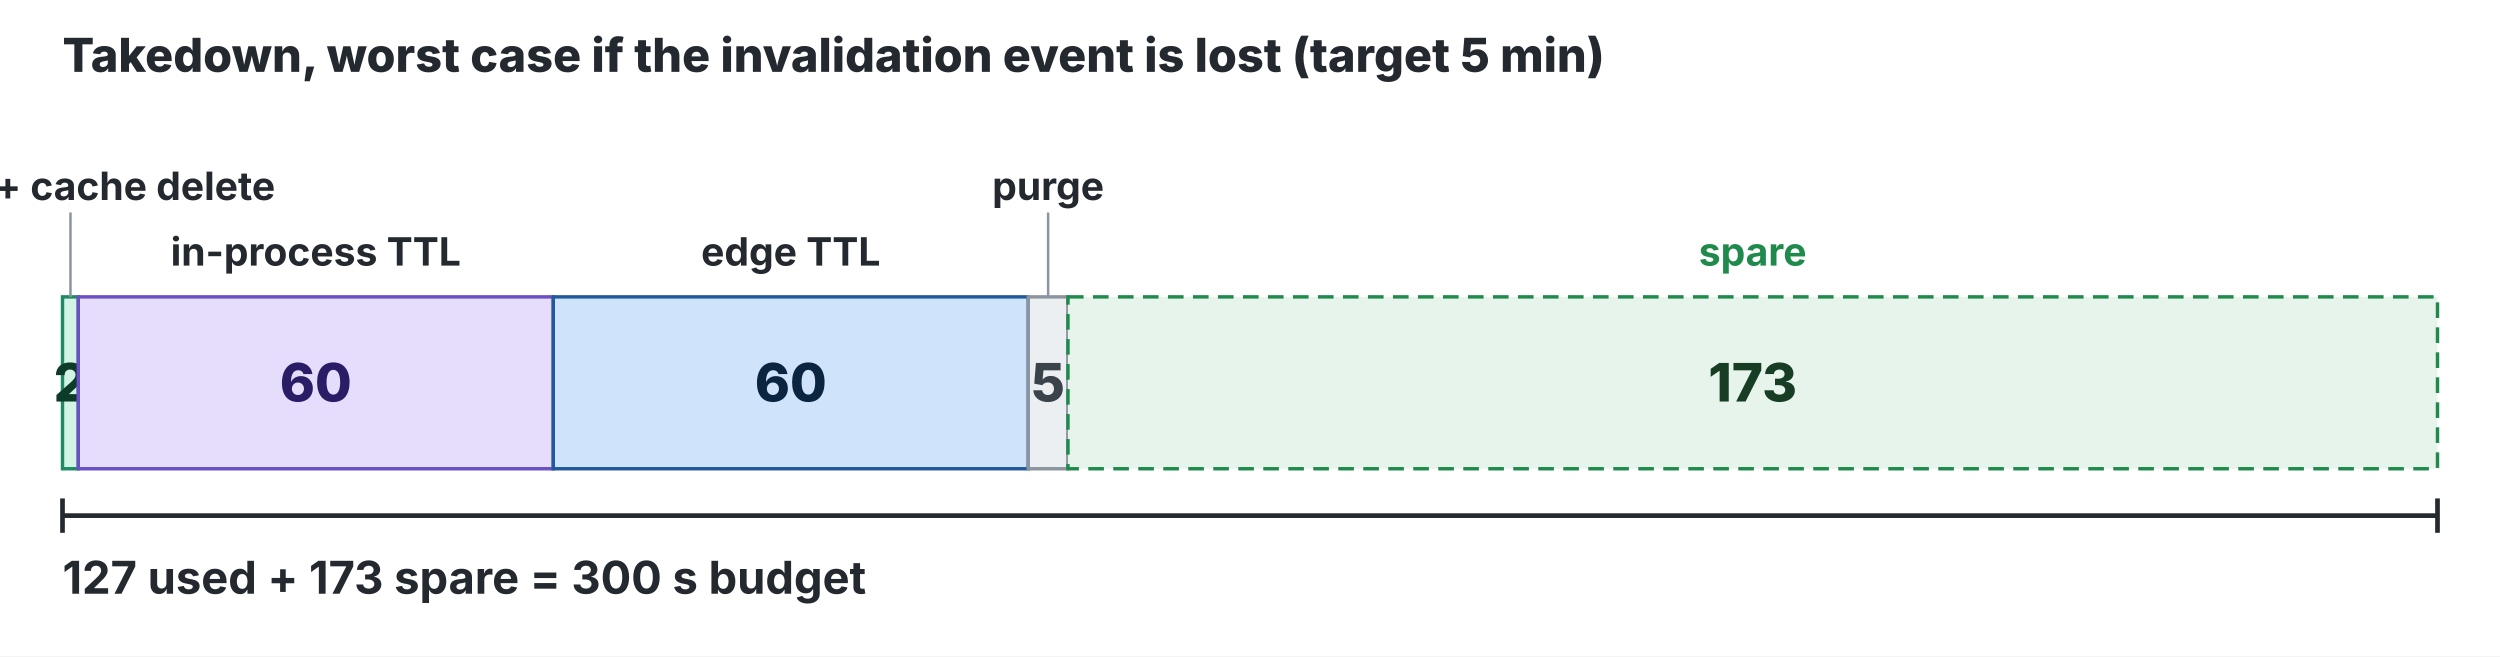
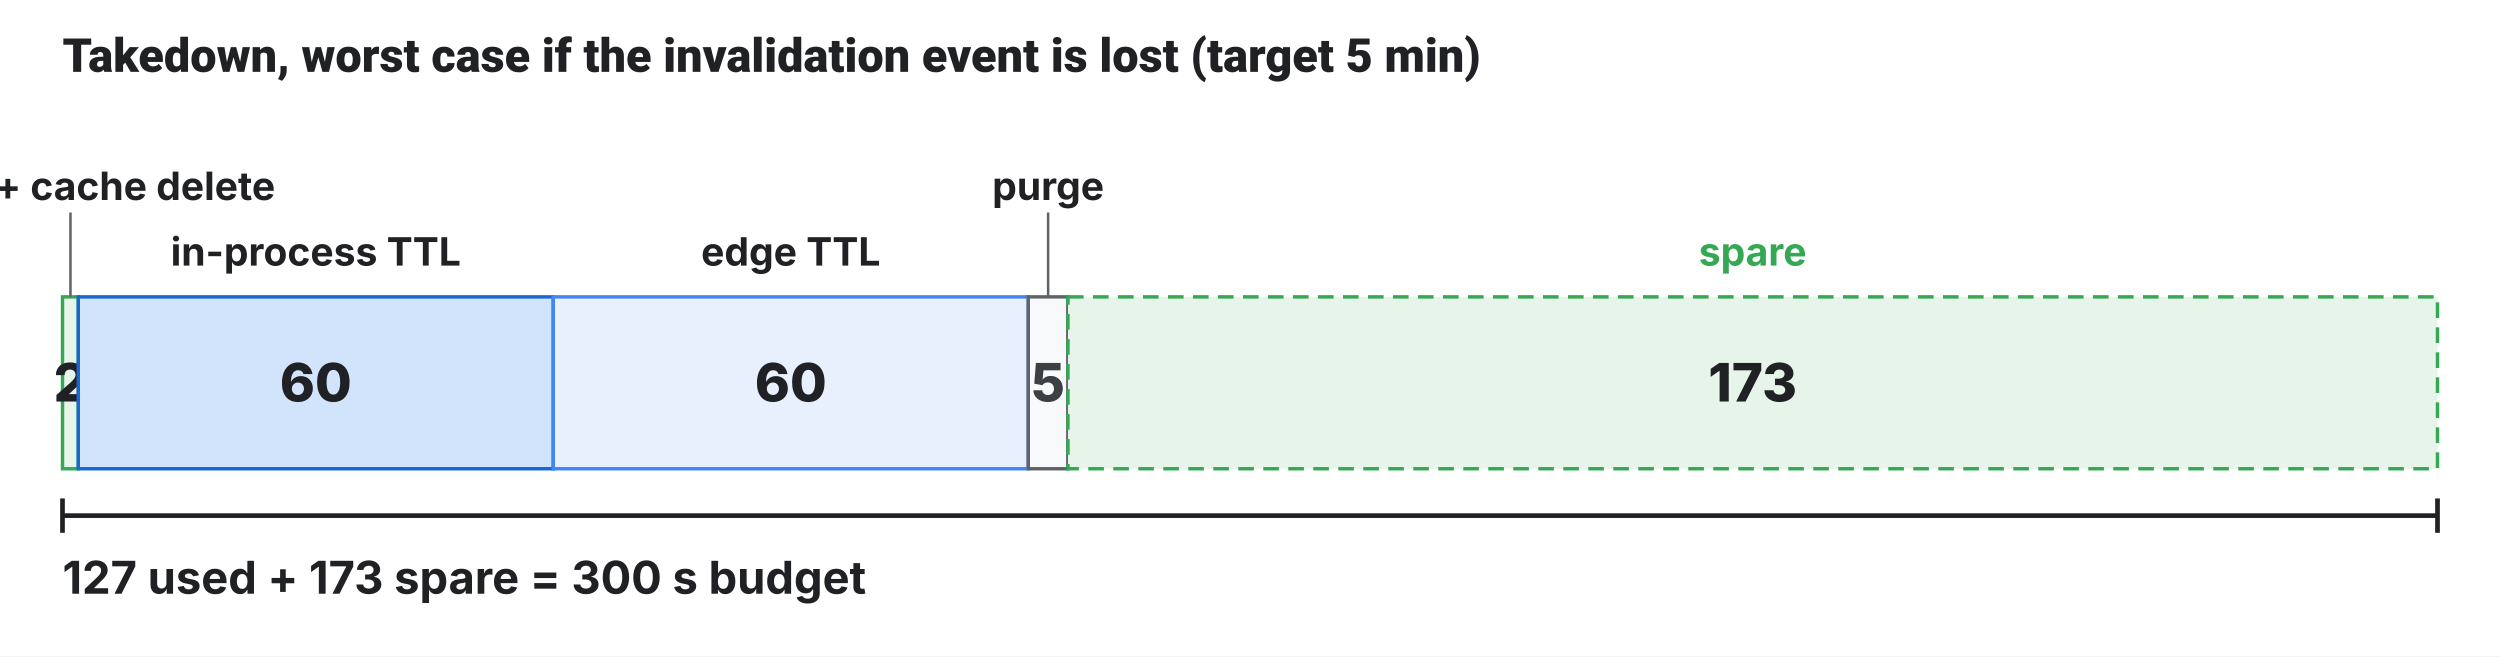
<svg xmlns="http://www.w3.org/2000/svg" class="budget" viewBox="0 0 1600 420" width="1600" height="420">
  <rect width="1600" height="420" fill="#ffffff" />
-   <text x="40" y="46" font-family="Inter, Helvetica, Arial, sans-serif" font-size="30" font-weight="800" fill="#24292f">Takedown, worst case if the invalidation event is lost (target 5 min)</text>
-   <rect x="40.0" y="190" width="10.1" height="110" fill="#d3f3e6" stroke="#1f8a63" stroke-width="2.2" />
-   <text x="45.1" y="257.0" text-anchor="middle" font-family="Inter, Helvetica, Arial, sans-serif" font-size="34" font-weight="800" fill="#0d3b2a">2</text>
-   <line x1="45.1" y1="136" x2="45.1" y2="190" stroke="#8c959f" stroke-width="1.6" />
-   <text x="45.1" y="128" text-anchor="middle" font-family="Inter, Helvetica, Arial, sans-serif" font-size="25" font-weight="700" fill="#24292f" paint-order="stroke" stroke="#ffffff" stroke-width="5">status + cache delete</text>
-   <rect x="50.1" y="190" width="304.0" height="110" fill="#e6dcfb" stroke="#6b4fc4" stroke-width="2.2" />
-   <text x="202.1" y="257.0" text-anchor="middle" font-family="Inter, Helvetica, Arial, sans-serif" font-size="34" font-weight="800" fill="#2a1d66">60</text>
-   <text x="202.1" y="170" text-anchor="middle" font-family="Inter, Helvetica, Arial, sans-serif" font-size="25" font-weight="700" fill="#24292f" paint-order="stroke" stroke="#ffffff" stroke-width="5">in-process TTL</text>
-   <rect x="354.1" y="190" width="304.0" height="110" fill="#cfe3fb" stroke="#215a9a" stroke-width="2.2" />
-   <text x="506.1" y="257.0" text-anchor="middle" font-family="Inter, Helvetica, Arial, sans-serif" font-size="34" font-weight="800" fill="#0b2540">60</text>
-   <text x="506.1" y="170" text-anchor="middle" font-family="Inter, Helvetica, Arial, sans-serif" font-size="25" font-weight="700" fill="#24292f" paint-order="stroke" stroke="#ffffff" stroke-width="5">edge TTL</text>
-   <rect x="658.1" y="190" width="25.3" height="110" fill="#eceff2" stroke="#8c959f" stroke-width="2.2" />
-   <text x="670.8" y="257.0" text-anchor="middle" font-family="Inter, Helvetica, Arial, sans-serif" font-size="34" font-weight="800" fill="#3a424a">5</text>
-   <line x1="670.8" y1="136" x2="670.8" y2="190" stroke="#8c959f" stroke-width="1.6" />
-   <text x="670.8" y="128" text-anchor="middle" font-family="Inter, Helvetica, Arial, sans-serif" font-size="25" font-weight="700" fill="#24292f" paint-order="stroke" stroke="#ffffff" stroke-width="5">purge</text>
-   <rect x="683.5" y="190" width="876.5" height="110" fill="#e7f4ec" stroke="#1f8a4c" stroke-width="2.2" stroke-dasharray="10 6" />
-   <text x="1121.7" y="257.0" text-anchor="middle" font-family="Inter, Helvetica, Arial, sans-serif" font-size="34" font-weight="800" fill="#173d24">173</text>
-   <text x="1121.7" y="170" text-anchor="middle" font-family="Inter, Helvetica, Arial, sans-serif" font-size="25" font-weight="700" fill="#1f8a4c" paint-order="stroke" stroke="#ffffff" stroke-width="5">spare</text>
-   <line x1="40" y1="330" x2="1560.0" y2="330" stroke="#24292f" stroke-width="3" />
-   <line x1="40" y1="319" x2="40" y2="341" stroke="#24292f" stroke-width="3" />
-   <line x1="1560.0" y1="319" x2="1560.0" y2="341" stroke="#24292f" stroke-width="3" />
-   <text x="40" y="380" font-family="Inter, Helvetica, Arial, sans-serif" font-size="29" font-weight="700" fill="#24292f">127 used + 173 spare = 300 s budget</text>
+   <text x="40" y="46" font-family="'Plus Jakarta Sans', 'Google Sans', Roboto, sans-serif" font-size="30" font-weight="800" fill="#202124">Takedown, worst case if the invalidation event is lost (target 5 min)</text>
+   <rect x="40.0" y="190" width="10.1" height="110" fill="#e6f4ea" stroke="#34a853" stroke-width="2.2" />
+   <text x="45.1" y="257.0" text-anchor="middle" font-family="Inter, Roboto, sans-serif" font-size="34" font-weight="800" fill="#202124">2</text>
+   <line x1="45.1" y1="136" x2="45.1" y2="190" stroke="#5f6368" stroke-width="1.6" />
+   <text x="45.1" y="128" text-anchor="middle" font-family="Inter, Roboto, sans-serif" font-size="25" font-weight="700" fill="#202124" paint-order="stroke" stroke="#ffffff" stroke-width="5">status + cache delete</text>
+   <rect x="50.1" y="190" width="304.0" height="110" fill="#d2e3fc" stroke="#1967d2" stroke-width="2.2" />
+   <text x="202.1" y="257.0" text-anchor="middle" font-family="Inter, Roboto, sans-serif" font-size="34" font-weight="800" fill="#202124">60</text>
+   <text x="202.1" y="170" text-anchor="middle" font-family="Inter, Roboto, sans-serif" font-size="25" font-weight="700" fill="#202124" paint-order="stroke" stroke="#ffffff" stroke-width="5">in-process TTL</text>
+   <rect x="354.1" y="190" width="304.0" height="110" fill="#e8f0fe" stroke="#4285f4" stroke-width="2.2" />
+   <text x="506.1" y="257.0" text-anchor="middle" font-family="Inter, Roboto, sans-serif" font-size="34" font-weight="800" fill="#202124">60</text>
+   <text x="506.1" y="170" text-anchor="middle" font-family="Inter, Roboto, sans-serif" font-size="25" font-weight="700" fill="#202124" paint-order="stroke" stroke="#ffffff" stroke-width="5">edge TTL</text>
+   <rect x="658.1" y="190" width="25.3" height="110" fill="#f8f9fa" stroke="#5f6368" stroke-width="2.2" />
+   <text x="670.8" y="257.0" text-anchor="middle" font-family="Inter, Roboto, sans-serif" font-size="34" font-weight="800" fill="#3c4043">5</text>
+   <line x1="670.8" y1="136" x2="670.8" y2="190" stroke="#5f6368" stroke-width="1.6" />
+   <text x="670.8" y="128" text-anchor="middle" font-family="Inter, Roboto, sans-serif" font-size="25" font-weight="700" fill="#202124" paint-order="stroke" stroke="#ffffff" stroke-width="5">purge</text>
+   <rect x="683.5" y="190" width="876.5" height="110" fill="#e6f4ea" stroke="#34a853" stroke-width="2.2" stroke-dasharray="10 6" />
+   <text x="1121.7" y="257.0" text-anchor="middle" font-family="Inter, Roboto, sans-serif" font-size="34" font-weight="800" fill="#202124">173</text>
+   <text x="1121.7" y="170" text-anchor="middle" font-family="Inter, Roboto, sans-serif" font-size="25" font-weight="700" fill="#34a853" paint-order="stroke" stroke="#ffffff" stroke-width="5">spare</text>
+   <line x1="40" y1="330" x2="1560.0" y2="330" stroke="#202124" stroke-width="3" />
+   <line x1="40" y1="319" x2="40" y2="341" stroke="#202124" stroke-width="3" />
+   <line x1="1560.0" y1="319" x2="1560.0" y2="341" stroke="#202124" stroke-width="3" />
+   <text x="40" y="380" font-family="Inter, Roboto, sans-serif" font-size="29" font-weight="700" fill="#202124">127 used + 173 spare = 300 s budget</text>
</svg>
